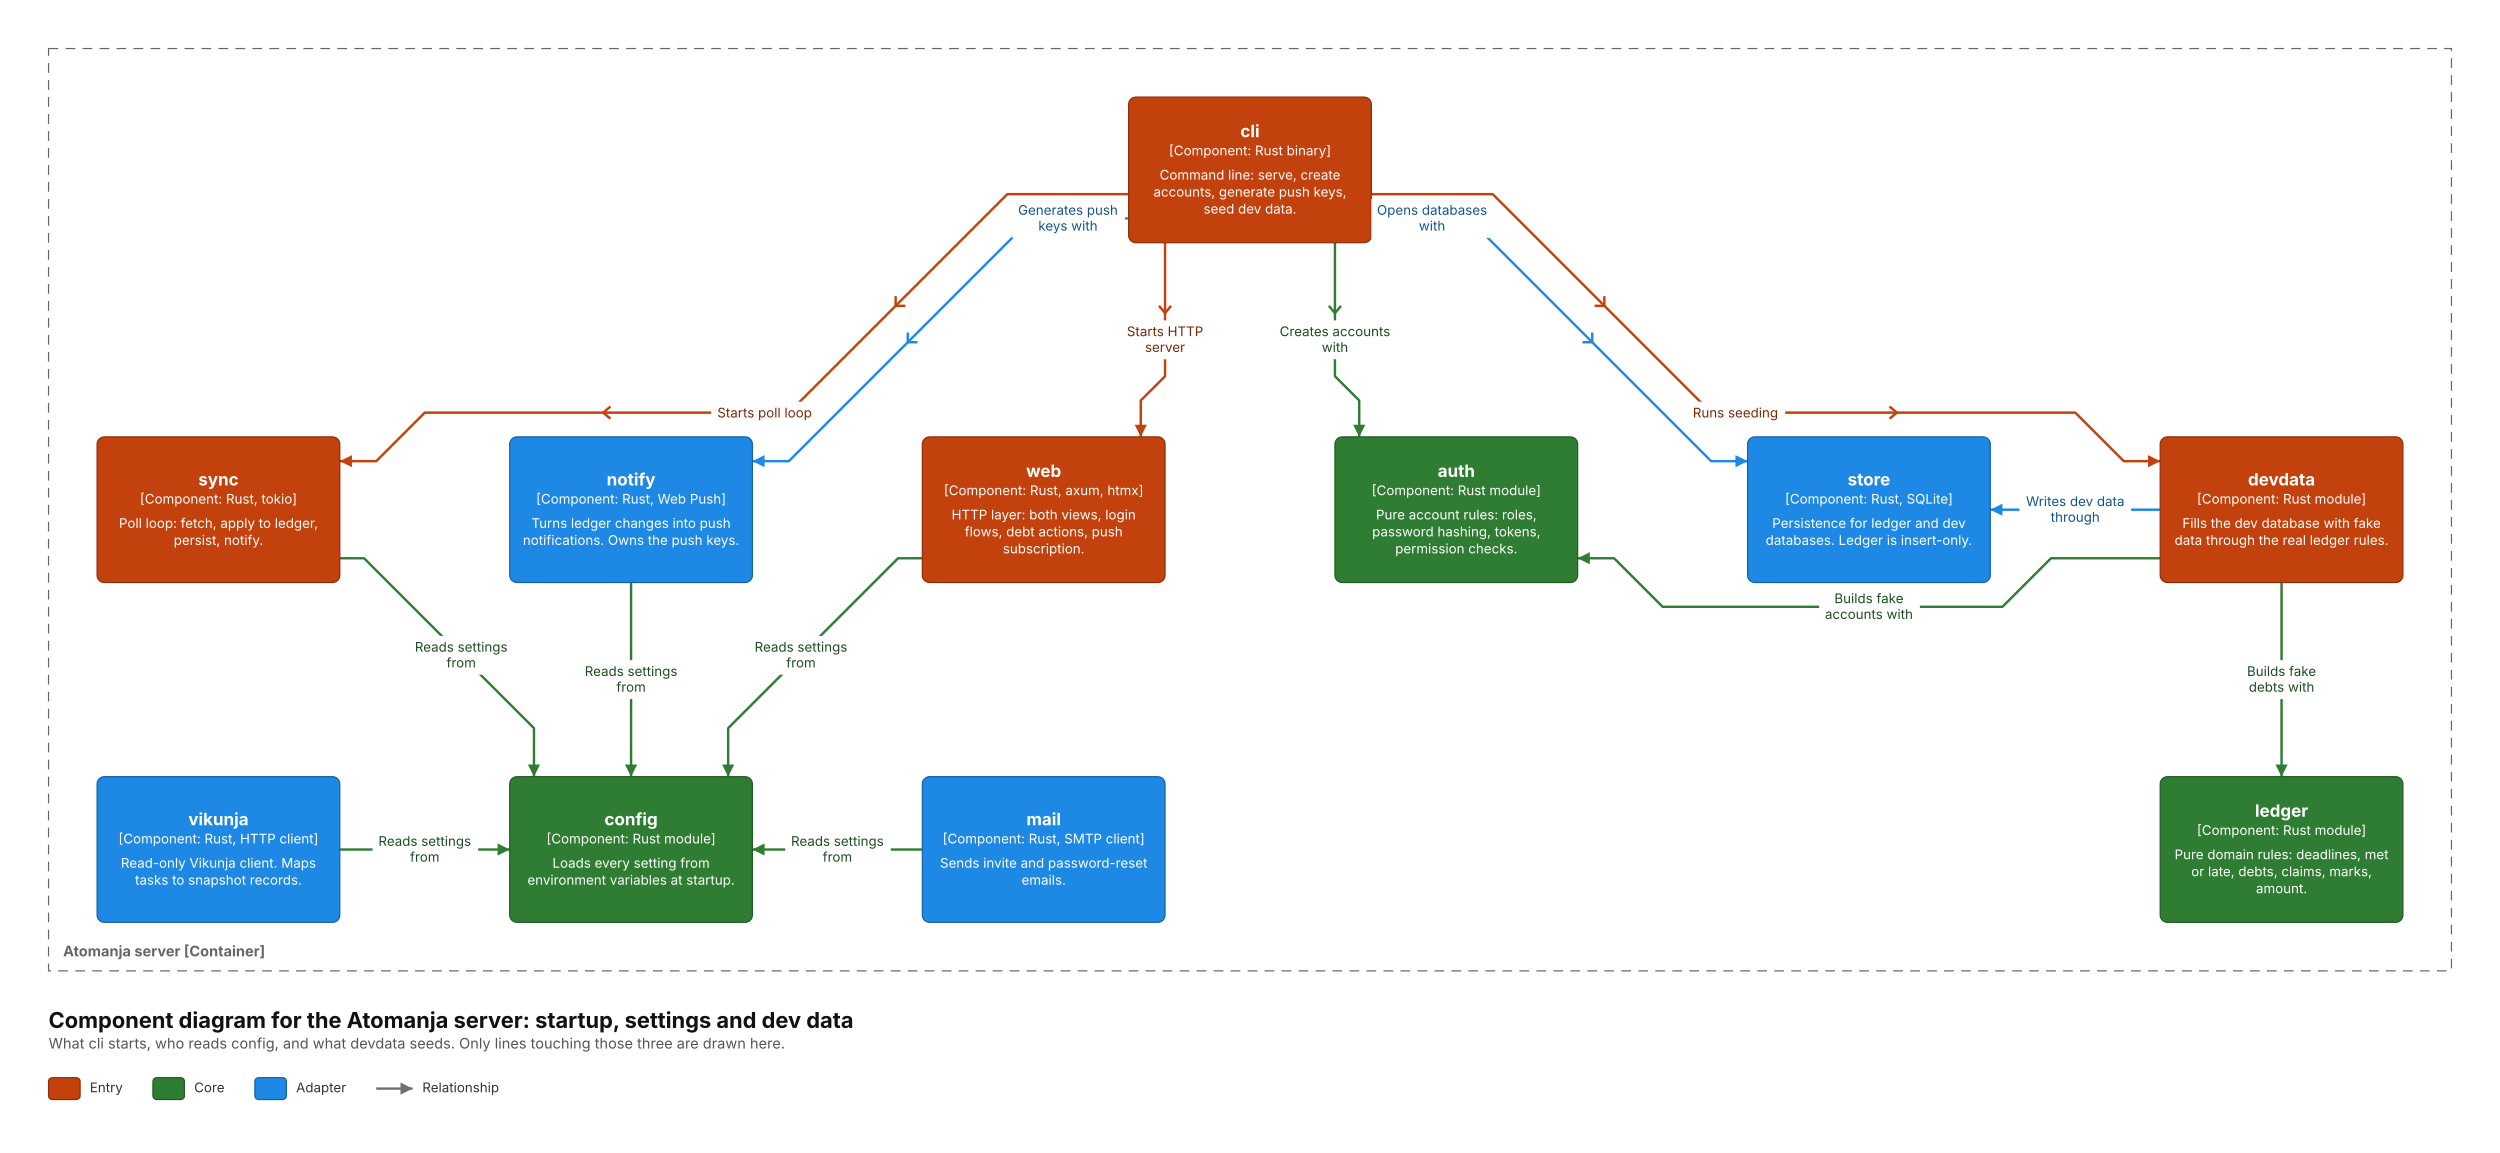
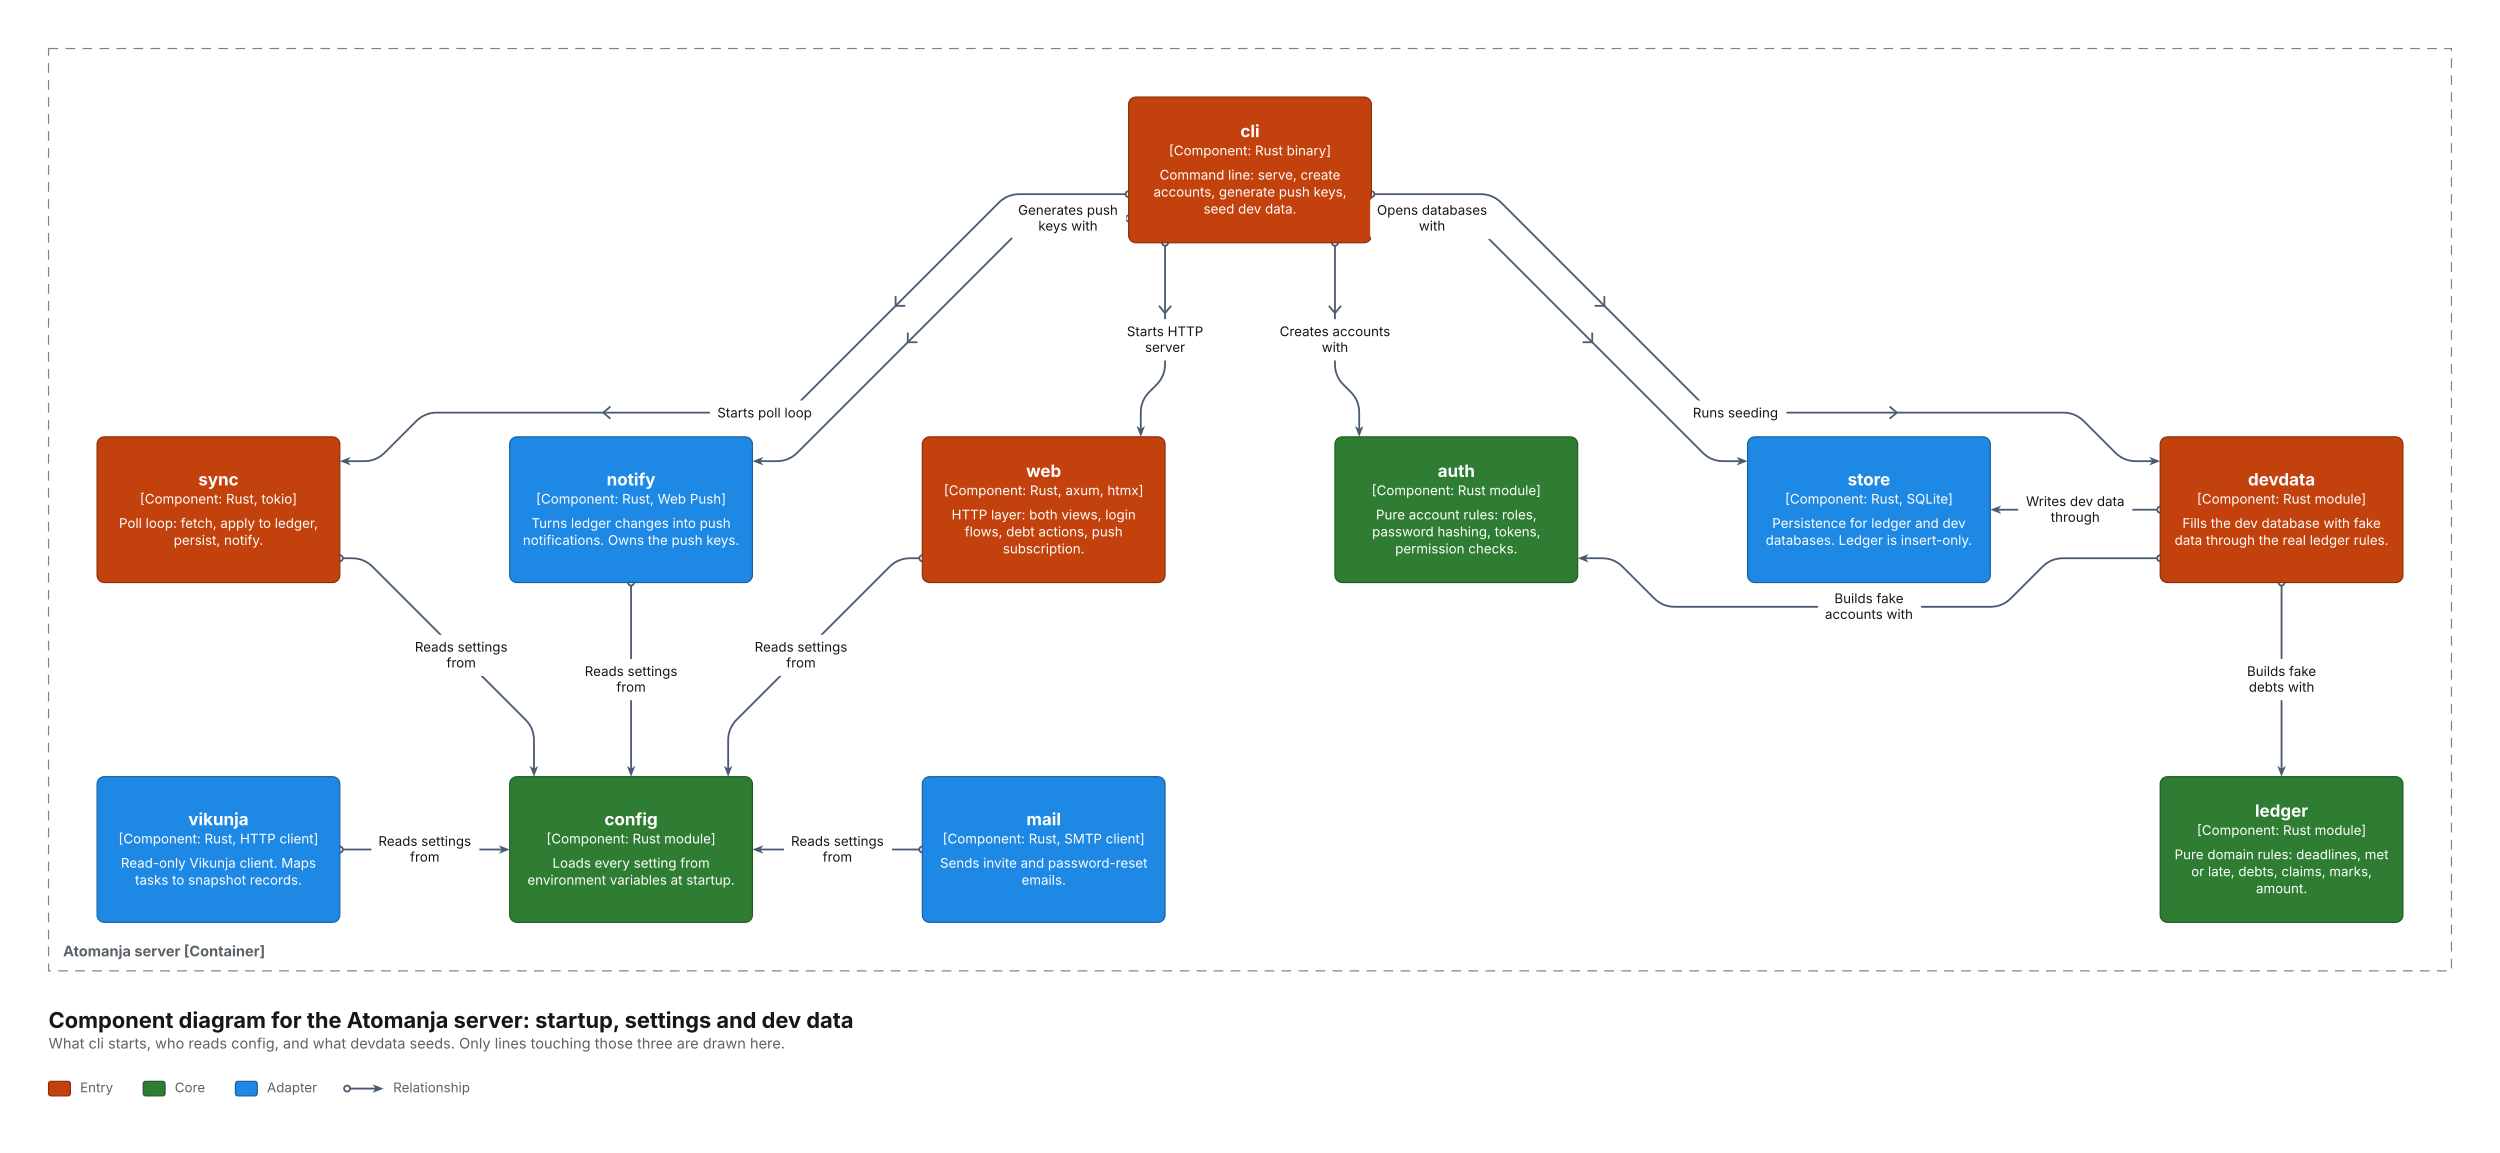
<svg xmlns="http://www.w3.org/2000/svg" viewBox="20 60 2060 950" width="2060" height="950" xml:space="preserve">
  <rect x="20" y="60" width="2060" height="950" fill="#ffffff" />
  <g class="boundary">
-     <rect x="60" y="100" width="1980" height="760" fill="none" stroke="#666666" stroke-width="1" stroke-dasharray="8 6" />
-     <text x="72" y="848" font-family="Inter, sans-serif" font-size="12" font-weight="bold" fill="#666666" text-anchor="start">Atomanja server [Container]</text>
-   </g>
-   <g class="line">
-     <path d="M980,260 L980,370 L960,390 L960,420" fill="none" stroke="#c2410c" stroke-width="2" stroke-linejoin="round" />
-     <path d="M975,312 L980,318 L985,312" fill="none" stroke="#c2410c" stroke-width="2" stroke-linejoin="round" />
-     <path d="M960,420 L955,410 L965,410 Z" fill="#c2410c" />
-   </g>
-   <g class="line">
-     <path d="M950,220 L850,220 L670,400 L370,400 L330,440 L300,440" fill="none" stroke="#c2410c" stroke-width="2" stroke-linejoin="round" />
-     <path d="M758,304 L758,312 L766,312" fill="none" stroke="#c2410c" stroke-width="2" stroke-linejoin="round" />
-     <path d="M523,395 L517,400 L523,405" fill="none" stroke="#c2410c" stroke-width="2" stroke-linejoin="round" />
-     <path d="M300,440 L310,435 L310,445 Z" fill="#c2410c" />
-   </g>
-   <g class="line">
-     <path d="M1150,220 L1250,220 L1430,400 L1730,400 L1770,440 L1800,440" fill="none" stroke="#c2410c" stroke-width="2" stroke-linejoin="round" />
-     <path d="M1334,312 L1342,312 L1342,304" fill="none" stroke="#c2410c" stroke-width="2" stroke-linejoin="round" />
-     <path d="M1577,405 L1583,400 L1577,395" fill="none" stroke="#c2410c" stroke-width="2" stroke-linejoin="round" />
-     <path d="M1800,440 L1790,445 L1790,435 Z" fill="#c2410c" />
-   </g>
-   <g class="line">
-     <path d="M1150,240 L1230,240 L1430,440 L1460,440" fill="none" stroke="#1e88e5" stroke-width="2" stroke-linejoin="round" />
-     <path d="M1324,342 L1332,342 L1332,334" fill="none" stroke="#1e88e5" stroke-width="2" stroke-linejoin="round" />
-     <path d="M1460,440 L1450,445 L1450,435 Z" fill="#1e88e5" />
-   </g>
-   <g class="line">
-     <path d="M1120,260 L1120,370 L1140,390 L1140,420" fill="none" stroke="#2e7d32" stroke-width="2" stroke-linejoin="round" />
-     <path d="M1115,312 L1120,318 L1125,312" fill="none" stroke="#2e7d32" stroke-width="2" stroke-linejoin="round" />
-     <path d="M1140,420 L1135,410 L1145,410 Z" fill="#2e7d32" />
-   </g>
-   <g class="line">
-     <path d="M950,240 L870,240 L670,440 L640,440" fill="none" stroke="#1e88e5" stroke-width="2" stroke-linejoin="round" />
-     <path d="M768,334 L768,342 L776,342" fill="none" stroke="#1e88e5" stroke-width="2" stroke-linejoin="round" />
-     <path d="M640,440 L650,435 L650,445 Z" fill="#1e88e5" />
-   </g>
-   <g class="line">
-     <path d="M780,520 L760,520 L620,660 L620,700" fill="none" stroke="#2e7d32" stroke-width="2" stroke-linejoin="round" />
-     <path d="M620,700 L615,690 L625,690 Z" fill="#2e7d32" />
-   </g>
-   <g class="line">
-     <path d="M300,520 L320,520 L460,660 L460,700" fill="none" stroke="#2e7d32" stroke-width="2" stroke-linejoin="round" />
-     <path d="M460,700 L455,690 L465,690 Z" fill="#2e7d32" />
-   </g>
-   <g class="line">
-     <path d="M1900,540 L1900,700" fill="none" stroke="#2e7d32" stroke-width="2" stroke-linejoin="round" />
-     <path d="M1900,700 L1895,690 L1905,690 Z" fill="#2e7d32" />
-   </g>
-   <g class="line">
-     <path d="M1800,520 L1710,520 L1670,560 L1390,560 L1350,520 L1320,520" fill="none" stroke="#2e7d32" stroke-width="2" stroke-linejoin="round" />
-     <path d="M1320,520 L1330,515 L1330,525 Z" fill="#2e7d32" />
-   </g>
-   <g class="line">
-     <path d="M1800,480 L1660,480" fill="none" stroke="#1e88e5" stroke-width="2" stroke-linejoin="round" />
-     <path d="M1660,480 L1670,475 L1670,485 Z" fill="#1e88e5" />
-   </g>
-   <g class="line">
-     <path d="M300,760 L440,760" fill="none" stroke="#2e7d32" stroke-width="2" stroke-linejoin="round" />
-     <path d="M440,760 L430,765 L430,755 Z" fill="#2e7d32" />
-   </g>
-   <g class="line">
-     <path d="M540,540 L540,700" fill="none" stroke="#2e7d32" stroke-width="2" stroke-linejoin="round" />
-     <path d="M540,700 L535,690 L545,690 Z" fill="#2e7d32" />
-   </g>
-   <g class="line">
-     <path d="M780,760 L640,760" fill="none" stroke="#2e7d32" stroke-width="2" stroke-linejoin="round" />
-     <path d="M640,760 L650,755 L650,765 Z" fill="#2e7d32" />
+     <rect x="60" y="100" width="1980" height="760" fill="none" stroke="#7b848b" stroke-width="1" stroke-dasharray="8 6" />
+     <text x="72" y="848" font-family="Inter, sans-serif" font-size="12" font-weight="bold" fill="#5a6268" text-anchor="start">Atomanja server [Container]</text>
+   </g>
+   <g class="line">
+     <path d="M980 260 L980 360 Q980 370 972.9 377.1 L967.1 382.9 Q960 390 960 400 L960 414" fill="none" stroke="#4a5a70" stroke-width="1.5" stroke-linejoin="round" />
+     <path d="M975,312 L980,318 L985,312" fill="none" stroke="#4a5a70" stroke-width="1.5" stroke-linejoin="round" />
+     <path d="M960 420 L956.5 411 L960 413.5 L963.5 411 Z" fill="#4a5a70" />
+     <circle cx="980" cy="260" r="2.5" fill="#ffffff" stroke="#4a5a70" stroke-width="1.5" />
+   </g>
+   <g class="line">
+     <path d="M950 220 L860 220 Q850 220 842.9 227.1 L677.1 392.9 Q670 400 660 400 L380 400 Q370 400 362.9 407.1 L337.1 432.9 Q330 440 320 440 L306 440" fill="none" stroke="#4a5a70" stroke-width="1.5" stroke-linejoin="round" />
+     <path d="M758,304 L758,312 L766,312" fill="none" stroke="#4a5a70" stroke-width="1.5" stroke-linejoin="round" />
+     <path d="M523,395 L517,400 L523,405" fill="none" stroke="#4a5a70" stroke-width="1.5" stroke-linejoin="round" />
+     <path d="M300 440 L309 436.5 L306.5 440 L309 443.5 Z" fill="#4a5a70" />
+     <circle cx="950" cy="220" r="2.5" fill="#ffffff" stroke="#4a5a70" stroke-width="1.5" />
+   </g>
+   <g class="line">
+     <path d="M1150 220 L1240 220 Q1250 220 1257.1 227.1 L1422.9 392.9 Q1430 400 1440 400 L1720 400 Q1730 400 1737.1 407.1 L1762.9 432.9 Q1770 440 1780 440 L1794 440" fill="none" stroke="#4a5a70" stroke-width="1.5" stroke-linejoin="round" />
+     <path d="M1334,312 L1342,312 L1342,304" fill="none" stroke="#4a5a70" stroke-width="1.5" stroke-linejoin="round" />
+     <path d="M1577,405 L1583,400 L1577,395" fill="none" stroke="#4a5a70" stroke-width="1.5" stroke-linejoin="round" />
+     <path d="M1800 440 L1791 443.5 L1793.5 440 L1791 436.5 Z" fill="#4a5a70" />
+     <circle cx="1150" cy="220" r="2.5" fill="#ffffff" stroke="#4a5a70" stroke-width="1.5" />
+   </g>
+   <g class="line">
+     <path d="M1150 240 L1220 240 Q1230 240 1237.1 247.1 L1422.9 432.9 Q1430 440 1440 440 L1454 440" fill="none" stroke="#4a5a70" stroke-width="1.5" stroke-linejoin="round" />
+     <path d="M1324,342 L1332,342 L1332,334" fill="none" stroke="#4a5a70" stroke-width="1.5" stroke-linejoin="round" />
+     <path d="M1460 440 L1451 443.5 L1453.5 440 L1451 436.5 Z" fill="#4a5a70" />
+     <circle cx="1150" cy="240" r="2.5" fill="#ffffff" stroke="#4a5a70" stroke-width="1.5" />
+   </g>
+   <g class="line">
+     <path d="M1120 260 L1120 360 Q1120 370 1127.1 377.1 L1132.9 382.9 Q1140 390 1140 400 L1140 414" fill="none" stroke="#4a5a70" stroke-width="1.5" stroke-linejoin="round" />
+     <path d="M1115,312 L1120,318 L1125,312" fill="none" stroke="#4a5a70" stroke-width="1.5" stroke-linejoin="round" />
+     <path d="M1140 420 L1136.5 411 L1140 413.5 L1143.5 411 Z" fill="#4a5a70" />
+     <circle cx="1120" cy="260" r="2.5" fill="#ffffff" stroke="#4a5a70" stroke-width="1.5" />
+   </g>
+   <g class="line">
+     <path d="M950 240 L880 240 Q870 240 862.9 247.1 L677.1 432.9 Q670 440 660 440 L646 440" fill="none" stroke="#4a5a70" stroke-width="1.5" stroke-linejoin="round" />
+     <path d="M768,334 L768,342 L776,342" fill="none" stroke="#4a5a70" stroke-width="1.5" stroke-linejoin="round" />
+     <path d="M640 440 L649 436.5 L646.5 440 L649 443.5 Z" fill="#4a5a70" />
+     <circle cx="950" cy="240" r="2.5" fill="#ffffff" stroke="#4a5a70" stroke-width="1.5" />
+   </g>
+   <g class="line">
+     <path d="M780 520 L770 520 Q760 520 752.9 527.1 L627.1 652.9 Q620 660 620 670 L620 694" fill="none" stroke="#4a5a70" stroke-width="1.5" stroke-linejoin="round" />
+     <path d="M620 700 L616.5 691 L620 693.5 L623.5 691 Z" fill="#4a5a70" />
+     <circle cx="780" cy="520" r="2.5" fill="#ffffff" stroke="#4a5a70" stroke-width="1.5" />
+   </g>
+   <g class="line">
+     <path d="M300 520 L310 520 Q320 520 327.1 527.1 L452.9 652.9 Q460 660 460 670 L460 694" fill="none" stroke="#4a5a70" stroke-width="1.5" stroke-linejoin="round" />
+     <path d="M460 700 L456.5 691 L460 693.5 L463.5 691 Z" fill="#4a5a70" />
+     <circle cx="300" cy="520" r="2.5" fill="#ffffff" stroke="#4a5a70" stroke-width="1.5" />
+   </g>
+   <g class="line">
+     <path d="M1900 540 L1900 694" fill="none" stroke="#4a5a70" stroke-width="1.5" stroke-linejoin="round" />
+     <path d="M1900 700 L1896.5 691 L1900 693.5 L1903.5 691 Z" fill="#4a5a70" />
+     <circle cx="1900" cy="540" r="2.5" fill="#ffffff" stroke="#4a5a70" stroke-width="1.5" />
+   </g>
+   <g class="line">
+     <path d="M1800 520 L1720 520 Q1710 520 1702.9 527.1 L1677.1 552.9 Q1670 560 1660 560 L1400 560 Q1390 560 1382.9 552.9 L1357.1 527.1 Q1350 520 1340 520 L1326 520" fill="none" stroke="#4a5a70" stroke-width="1.5" stroke-linejoin="round" />
+     <path d="M1320 520 L1329 516.5 L1326.5 520 L1329 523.5 Z" fill="#4a5a70" />
+     <circle cx="1800" cy="520" r="2.5" fill="#ffffff" stroke="#4a5a70" stroke-width="1.5" />
+   </g>
+   <g class="line">
+     <path d="M1800 480 L1666 480" fill="none" stroke="#4a5a70" stroke-width="1.5" stroke-linejoin="round" />
+     <path d="M1660 480 L1669 476.5 L1666.5 480 L1669 483.5 Z" fill="#4a5a70" />
+     <circle cx="1800" cy="480" r="2.5" fill="#ffffff" stroke="#4a5a70" stroke-width="1.5" />
+   </g>
+   <g class="line">
+     <path d="M300 760 L434 760" fill="none" stroke="#4a5a70" stroke-width="1.5" stroke-linejoin="round" />
+     <path d="M440 760 L431 763.5 L433.5 760 L431 756.5 Z" fill="#4a5a70" />
+     <circle cx="300" cy="760" r="2.5" fill="#ffffff" stroke="#4a5a70" stroke-width="1.5" />
+   </g>
+   <g class="line">
+     <path d="M540 540 L540 694" fill="none" stroke="#4a5a70" stroke-width="1.5" stroke-linejoin="round" />
+     <path d="M540 700 L536.5 691 L540 693.5 L543.5 691 Z" fill="#4a5a70" />
+     <circle cx="540" cy="540" r="2.5" fill="#ffffff" stroke="#4a5a70" stroke-width="1.5" />
+   </g>
+   <g class="line">
+     <path d="M780 760 L646 760" fill="none" stroke="#4a5a70" stroke-width="1.5" stroke-linejoin="round" />
+     <path d="M640 760 L649 756.5 L646.5 760 L649 763.5 Z" fill="#4a5a70" />
+     <circle cx="780" cy="760" r="2.5" fill="#ffffff" stroke="#4a5a70" stroke-width="1.5" />
  </g>
  <g class="box">
    <rect x="950" y="140" width="200" height="120" rx="6" fill="#c2410c" stroke="#8b2e08" stroke-width="1" />
    <text x="1050" y="173" font-family="Inter, sans-serif" font-size="14" font-weight="bold" fill="#ffffff" text-anchor="middle">cli</text>
    <text x="1050" y="188" font-family="Inter, sans-serif" font-size="11" fill="#ffffff" text-anchor="middle">[Component: Rust binary]</text>
    <text x="1050" y="208" font-family="Inter, sans-serif" font-size="11" fill="#ffffff" text-anchor="middle">Command line: serve, create</text>
    <text x="1050" y="222" font-family="Inter, sans-serif" font-size="11" fill="#ffffff" text-anchor="middle">accounts, generate push keys,</text>
    <text x="1050" y="236" font-family="Inter, sans-serif" font-size="11" fill="#ffffff" text-anchor="middle">seed dev data.</text>
  </g>
  <g class="box">
    <rect x="780" y="420" width="200" height="120" rx="6" fill="#c2410c" stroke="#8b2e08" stroke-width="1" />
    <text x="880" y="453" font-family="Inter, sans-serif" font-size="14" font-weight="bold" fill="#ffffff" text-anchor="middle">web</text>
    <text x="880" y="468" font-family="Inter, sans-serif" font-size="11" fill="#ffffff" text-anchor="middle">[Component: Rust, axum, htmx]</text>
    <text x="880" y="488" font-family="Inter, sans-serif" font-size="11" fill="#ffffff" text-anchor="middle">HTTP layer: both views, login</text>
    <text x="880" y="502" font-family="Inter, sans-serif" font-size="11" fill="#ffffff" text-anchor="middle">flows, debt actions, push</text>
    <text x="880" y="516" font-family="Inter, sans-serif" font-size="11" fill="#ffffff" text-anchor="middle">subscription.</text>
  </g>
  <g class="box">
    <rect x="100" y="420" width="200" height="120" rx="6" fill="#c2410c" stroke="#8b2e08" stroke-width="1" />
    <text x="200" y="460" font-family="Inter, sans-serif" font-size="14" font-weight="bold" fill="#ffffff" text-anchor="middle">sync</text>
    <text x="200" y="475" font-family="Inter, sans-serif" font-size="11" fill="#ffffff" text-anchor="middle">[Component: Rust, tokio]</text>
    <text x="200" y="495" font-family="Inter, sans-serif" font-size="11" fill="#ffffff" text-anchor="middle">Poll loop: fetch, apply to ledger,</text>
    <text x="200" y="509" font-family="Inter, sans-serif" font-size="11" fill="#ffffff" text-anchor="middle">persist, notify.</text>
  </g>
  <g class="box">
    <rect x="1800" y="420" width="200" height="120" rx="6" fill="#c2410c" stroke="#8b2e08" stroke-width="1" />
    <text x="1900" y="460" font-family="Inter, sans-serif" font-size="14" font-weight="bold" fill="#ffffff" text-anchor="middle">devdata</text>
    <text x="1900" y="475" font-family="Inter, sans-serif" font-size="11" fill="#ffffff" text-anchor="middle">[Component: Rust module]</text>
    <text x="1900" y="495" font-family="Inter, sans-serif" font-size="11" fill="#ffffff" text-anchor="middle">Fills the dev database with fake</text>
    <text x="1900" y="509" font-family="Inter, sans-serif" font-size="11" fill="#ffffff" text-anchor="middle">data through the real ledger rules.</text>
  </g>
  <g class="box">
    <rect x="1800" y="700" width="200" height="120" rx="6" fill="#2e7d32" stroke="#215a24" stroke-width="1" />
    <text x="1900" y="733" font-family="Inter, sans-serif" font-size="14" font-weight="bold" fill="#ffffff" text-anchor="middle">ledger</text>
    <text x="1900" y="748" font-family="Inter, sans-serif" font-size="11" fill="#ffffff" text-anchor="middle">[Component: Rust module]</text>
    <text x="1900" y="768" font-family="Inter, sans-serif" font-size="11" fill="#ffffff" text-anchor="middle">Pure domain rules: deadlines, met</text>
    <text x="1900" y="782" font-family="Inter, sans-serif" font-size="11" fill="#ffffff" text-anchor="middle">or late, debts, claims, marks,</text>
    <text x="1900" y="796" font-family="Inter, sans-serif" font-size="11" fill="#ffffff" text-anchor="middle">amount.</text>
  </g>
  <g class="box">
    <rect x="1120" y="420" width="200" height="120" rx="6" fill="#2e7d32" stroke="#215a24" stroke-width="1" />
    <text x="1220" y="453" font-family="Inter, sans-serif" font-size="14" font-weight="bold" fill="#ffffff" text-anchor="middle">auth</text>
    <text x="1220" y="468" font-family="Inter, sans-serif" font-size="11" fill="#ffffff" text-anchor="middle">[Component: Rust module]</text>
    <text x="1220" y="488" font-family="Inter, sans-serif" font-size="11" fill="#ffffff" text-anchor="middle">Pure account rules: roles,</text>
    <text x="1220" y="502" font-family="Inter, sans-serif" font-size="11" fill="#ffffff" text-anchor="middle">password hashing, tokens,</text>
    <text x="1220" y="516" font-family="Inter, sans-serif" font-size="11" fill="#ffffff" text-anchor="middle">permission checks.</text>
  </g>
  <g class="box">
    <rect x="440" y="700" width="200" height="120" rx="6" fill="#2e7d32" stroke="#215a24" stroke-width="1" />
    <text x="540" y="740" font-family="Inter, sans-serif" font-size="14" font-weight="bold" fill="#ffffff" text-anchor="middle">config</text>
    <text x="540" y="755" font-family="Inter, sans-serif" font-size="11" fill="#ffffff" text-anchor="middle">[Component: Rust module]</text>
    <text x="540" y="775" font-family="Inter, sans-serif" font-size="11" fill="#ffffff" text-anchor="middle">Loads every setting from</text>
    <text x="540" y="789" font-family="Inter, sans-serif" font-size="11" fill="#ffffff" text-anchor="middle">environment variables at startup.</text>
  </g>
  <g class="box">
    <rect x="100" y="700" width="200" height="120" rx="6" fill="#1e88e5" stroke="#1561a4" stroke-width="1" />
    <text x="200" y="740" font-family="Inter, sans-serif" font-size="14" font-weight="bold" fill="#ffffff" text-anchor="middle">vikunja</text>
    <text x="200" y="755" font-family="Inter, sans-serif" font-size="11" fill="#ffffff" text-anchor="middle">[Component: Rust, HTTP client]</text>
    <text x="200" y="775" font-family="Inter, sans-serif" font-size="11" fill="#ffffff" text-anchor="middle">Read-only Vikunja client. Maps</text>
    <text x="200" y="789" font-family="Inter, sans-serif" font-size="11" fill="#ffffff" text-anchor="middle">tasks to snapshot records.</text>
  </g>
  <g class="box">
    <rect x="440" y="420" width="200" height="120" rx="6" fill="#1e88e5" stroke="#1561a4" stroke-width="1" />
    <text x="540" y="460" font-family="Inter, sans-serif" font-size="14" font-weight="bold" fill="#ffffff" text-anchor="middle">notify</text>
    <text x="540" y="475" font-family="Inter, sans-serif" font-size="11" fill="#ffffff" text-anchor="middle">[Component: Rust, Web Push]</text>
    <text x="540" y="495" font-family="Inter, sans-serif" font-size="11" fill="#ffffff" text-anchor="middle">Turns ledger changes into push</text>
    <text x="540" y="509" font-family="Inter, sans-serif" font-size="11" fill="#ffffff" text-anchor="middle">notifications. Owns the push keys.</text>
  </g>
  <g class="box">
    <rect x="780" y="700" width="200" height="120" rx="6" fill="#1e88e5" stroke="#1561a4" stroke-width="1" />
    <text x="880" y="740" font-family="Inter, sans-serif" font-size="14" font-weight="bold" fill="#ffffff" text-anchor="middle">mail</text>
    <text x="880" y="755" font-family="Inter, sans-serif" font-size="11" fill="#ffffff" text-anchor="middle">[Component: Rust, SMTP client]</text>
    <text x="880" y="775" font-family="Inter, sans-serif" font-size="11" fill="#ffffff" text-anchor="middle">Sends invite and password-reset</text>
    <text x="880" y="789" font-family="Inter, sans-serif" font-size="11" fill="#ffffff" text-anchor="middle">emails.</text>
  </g>
  <g class="box">
    <rect x="1460" y="420" width="200" height="120" rx="6" fill="#1e88e5" stroke="#1561a4" stroke-width="1" />
    <text x="1560" y="460" font-family="Inter, sans-serif" font-size="14" font-weight="bold" fill="#ffffff" text-anchor="middle">store</text>
    <text x="1560" y="475" font-family="Inter, sans-serif" font-size="11" fill="#ffffff" text-anchor="middle">[Component: Rust, SQLite]</text>
    <text x="1560" y="495" font-family="Inter, sans-serif" font-size="11" fill="#ffffff" text-anchor="middle">Persistence for ledger and dev</text>
    <text x="1560" y="509" font-family="Inter, sans-serif" font-size="11" fill="#ffffff" text-anchor="middle">databases. Ledger is insert-only.</text>
  </g>
  <g class="label">
-     <rect x="944" y="324" width="73" height="32" fill="#ffffff" />
-     <text x="980" y="337" font-family="Inter, sans-serif" font-size="11" fill="#782807" text-anchor="middle">Starts HTTP</text>
-     <text x="980" y="350" font-family="Inter, sans-serif" font-size="11" fill="#782807" text-anchor="middle">server</text>
-   </g>
-   <g class="label">
-     <rect x="606" y="391" width="88" height="19" fill="#ffffff" />
-     <text x="650" y="404" font-family="Inter, sans-serif" font-size="11" fill="#782807" text-anchor="middle">Starts poll loop</text>
-   </g>
-   <g class="label">
-     <rect x="1410" y="391" width="81" height="19" fill="#ffffff" />
-     <text x="1450" y="404" font-family="Inter, sans-serif" font-size="11" fill="#782807" text-anchor="middle">Runs seeding</text>
-   </g>
-   <g class="label">
-     <rect x="1150" y="224" width="101" height="32" fill="#ffffff" />
-     <text x="1200" y="237" font-family="Inter, sans-serif" font-size="11" fill="#12548d" text-anchor="middle">Opens databases</text>
-     <text x="1200" y="250" font-family="Inter, sans-serif" font-size="11" fill="#12548d" text-anchor="middle">with</text>
-   </g>
-   <g class="label">
-     <rect x="1069" y="324" width="102" height="32" fill="#ffffff" />
-     <text x="1120" y="337" font-family="Inter, sans-serif" font-size="11" fill="#1c4d1f" text-anchor="middle">Creates accounts</text>
-     <text x="1120" y="350" font-family="Inter, sans-serif" font-size="11" fill="#1c4d1f" text-anchor="middle">with</text>
-   </g>
-   <g class="label">
-     <rect x="854" y="224" width="93" height="32" fill="#ffffff" />
-     <text x="900" y="237" font-family="Inter, sans-serif" font-size="11" fill="#12548d" text-anchor="middle">Generates push</text>
-     <text x="900" y="250" font-family="Inter, sans-serif" font-size="11" fill="#12548d" text-anchor="middle">keys with</text>
-   </g>
-   <g class="label">
-     <rect x="637" y="584" width="87" height="32" fill="#ffffff" />
-     <text x="680" y="597" font-family="Inter, sans-serif" font-size="11" fill="#1c4d1f" text-anchor="middle">Reads settings</text>
-     <text x="680" y="610" font-family="Inter, sans-serif" font-size="11" fill="#1c4d1f" text-anchor="middle">from</text>
-   </g>
-   <g class="label">
-     <rect x="357" y="584" width="87" height="32" fill="#ffffff" />
-     <text x="400" y="597" font-family="Inter, sans-serif" font-size="11" fill="#1c4d1f" text-anchor="middle">Reads settings</text>
-     <text x="400" y="610" font-family="Inter, sans-serif" font-size="11" fill="#1c4d1f" text-anchor="middle">from</text>
-   </g>
-   <g class="label">
-     <rect x="1866" y="604" width="68" height="32" fill="#ffffff" />
-     <text x="1900" y="617" font-family="Inter, sans-serif" font-size="11" fill="#1c4d1f" text-anchor="middle">Builds fake</text>
-     <text x="1900" y="630" font-family="Inter, sans-serif" font-size="11" fill="#1c4d1f" text-anchor="middle">debts with</text>
-   </g>
-   <g class="label">
-     <rect x="1519" y="544" width="83" height="32" fill="#ffffff" />
-     <text x="1560" y="557" font-family="Inter, sans-serif" font-size="11" fill="#1c4d1f" text-anchor="middle">Builds fake</text>
-     <text x="1560" y="570" font-family="Inter, sans-serif" font-size="11" fill="#1c4d1f" text-anchor="middle">accounts with</text>
-   </g>
-   <g class="label">
-     <rect x="1684" y="464" width="92" height="32" fill="#ffffff" />
-     <text x="1730" y="477" font-family="Inter, sans-serif" font-size="11" fill="#12548d" text-anchor="middle">Writes dev data</text>
-     <text x="1730" y="490" font-family="Inter, sans-serif" font-size="11" fill="#12548d" text-anchor="middle">through</text>
-   </g>
-   <g class="label">
-     <rect x="327" y="744" width="87" height="32" fill="#ffffff" />
-     <text x="370" y="757" font-family="Inter, sans-serif" font-size="11" fill="#1c4d1f" text-anchor="middle">Reads settings</text>
-     <text x="370" y="770" font-family="Inter, sans-serif" font-size="11" fill="#1c4d1f" text-anchor="middle">from</text>
-   </g>
-   <g class="label">
-     <rect x="497" y="604" width="87" height="32" fill="#ffffff" />
-     <text x="540" y="617" font-family="Inter, sans-serif" font-size="11" fill="#1c4d1f" text-anchor="middle">Reads settings</text>
-     <text x="540" y="630" font-family="Inter, sans-serif" font-size="11" fill="#1c4d1f" text-anchor="middle">from</text>
-   </g>
-   <g class="label">
-     <rect x="667" y="744" width="87" height="32" fill="#ffffff" />
-     <text x="710" y="757" font-family="Inter, sans-serif" font-size="11" fill="#1c4d1f" text-anchor="middle">Reads settings</text>
-     <text x="710" y="770" font-family="Inter, sans-serif" font-size="11" fill="#1c4d1f" text-anchor="middle">from</text>
+     <rect x="943" y="323" width="75" height="34" rx="3" fill="#ffffff" />
+     <text x="980" y="337" font-family="Inter, sans-serif" font-size="11" fill="#14171a" text-anchor="middle">Starts HTTP</text>
+     <text x="980" y="350" font-family="Inter, sans-serif" font-size="11" fill="#14171a" text-anchor="middle">server</text>
+   </g>
+   <g class="label">
+     <rect x="605" y="390" width="90" height="21" rx="3" fill="#ffffff" />
+     <text x="650" y="404" font-family="Inter, sans-serif" font-size="11" fill="#14171a" text-anchor="middle">Starts poll loop</text>
+   </g>
+   <g class="label">
+     <rect x="1409" y="390" width="83" height="21" rx="3" fill="#ffffff" />
+     <text x="1450" y="404" font-family="Inter, sans-serif" font-size="11" fill="#14171a" text-anchor="middle">Runs seeding</text>
+   </g>
+   <g class="label">
+     <rect x="1149" y="223" width="103" height="34" rx="3" fill="#ffffff" />
+     <text x="1200" y="237" font-family="Inter, sans-serif" font-size="11" fill="#14171a" text-anchor="middle">Opens databases</text>
+     <text x="1200" y="250" font-family="Inter, sans-serif" font-size="11" fill="#14171a" text-anchor="middle">with</text>
+   </g>
+   <g class="label">
+     <rect x="1068" y="323" width="104" height="34" rx="3" fill="#ffffff" />
+     <text x="1120" y="337" font-family="Inter, sans-serif" font-size="11" fill="#14171a" text-anchor="middle">Creates accounts</text>
+     <text x="1120" y="350" font-family="Inter, sans-serif" font-size="11" fill="#14171a" text-anchor="middle">with</text>
+   </g>
+   <g class="label">
+     <rect x="853" y="223" width="95" height="34" rx="3" fill="#ffffff" />
+     <text x="900" y="237" font-family="Inter, sans-serif" font-size="11" fill="#14171a" text-anchor="middle">Generates push</text>
+     <text x="900" y="250" font-family="Inter, sans-serif" font-size="11" fill="#14171a" text-anchor="middle">keys with</text>
+   </g>
+   <g class="label">
+     <rect x="636" y="583" width="89" height="34" rx="3" fill="#ffffff" />
+     <text x="680" y="597" font-family="Inter, sans-serif" font-size="11" fill="#14171a" text-anchor="middle">Reads settings</text>
+     <text x="680" y="610" font-family="Inter, sans-serif" font-size="11" fill="#14171a" text-anchor="middle">from</text>
+   </g>
+   <g class="label">
+     <rect x="356" y="583" width="89" height="34" rx="3" fill="#ffffff" />
+     <text x="400" y="597" font-family="Inter, sans-serif" font-size="11" fill="#14171a" text-anchor="middle">Reads settings</text>
+     <text x="400" y="610" font-family="Inter, sans-serif" font-size="11" fill="#14171a" text-anchor="middle">from</text>
+   </g>
+   <g class="label">
+     <rect x="1865" y="603" width="70" height="34" rx="3" fill="#ffffff" />
+     <text x="1900" y="617" font-family="Inter, sans-serif" font-size="11" fill="#14171a" text-anchor="middle">Builds fake</text>
+     <text x="1900" y="630" font-family="Inter, sans-serif" font-size="11" fill="#14171a" text-anchor="middle">debts with</text>
+   </g>
+   <g class="label">
+     <rect x="1518" y="543" width="85" height="34" rx="3" fill="#ffffff" />
+     <text x="1560" y="557" font-family="Inter, sans-serif" font-size="11" fill="#14171a" text-anchor="middle">Builds fake</text>
+     <text x="1560" y="570" font-family="Inter, sans-serif" font-size="11" fill="#14171a" text-anchor="middle">accounts with</text>
+   </g>
+   <g class="label">
+     <rect x="1683" y="463" width="94" height="34" rx="3" fill="#ffffff" />
+     <text x="1730" y="477" font-family="Inter, sans-serif" font-size="11" fill="#14171a" text-anchor="middle">Writes dev data</text>
+     <text x="1730" y="490" font-family="Inter, sans-serif" font-size="11" fill="#14171a" text-anchor="middle">through</text>
+   </g>
+   <g class="label">
+     <rect x="326" y="743" width="89" height="34" rx="3" fill="#ffffff" />
+     <text x="370" y="757" font-family="Inter, sans-serif" font-size="11" fill="#14171a" text-anchor="middle">Reads settings</text>
+     <text x="370" y="770" font-family="Inter, sans-serif" font-size="11" fill="#14171a" text-anchor="middle">from</text>
+   </g>
+   <g class="label">
+     <rect x="496" y="603" width="89" height="34" rx="3" fill="#ffffff" />
+     <text x="540" y="617" font-family="Inter, sans-serif" font-size="11" fill="#14171a" text-anchor="middle">Reads settings</text>
+     <text x="540" y="630" font-family="Inter, sans-serif" font-size="11" fill="#14171a" text-anchor="middle">from</text>
+   </g>
+   <g class="label">
+     <rect x="666" y="743" width="89" height="34" rx="3" fill="#ffffff" />
+     <text x="710" y="757" font-family="Inter, sans-serif" font-size="11" fill="#14171a" text-anchor="middle">Reads settings</text>
+     <text x="710" y="770" font-family="Inter, sans-serif" font-size="11" fill="#14171a" text-anchor="middle">from</text>
  </g>
  <g class="title">
-     <text x="60" y="907" font-family="Inter, sans-serif" font-size="18" font-weight="bold" fill="#111111" text-anchor="start">Component diagram for the Atomanja server: startup, settings and dev data</text>
+     <text x="60" y="907" font-family="Inter, sans-serif" font-size="18" font-weight="bold" fill="#14171a" text-anchor="start">Component diagram for the Atomanja server: startup, settings and dev data</text>
  </g>
  <g class="subtitle">
-     <text x="60" y="924" font-family="Inter, sans-serif" font-size="12" fill="#555555" text-anchor="start">What cli starts, who reads config, and what devdata seeds. Only lines touching those three are drawn here.</text>
-   </g>
-   <g class="key">
-     <rect x="60" y="948" width="26" height="18" rx="3" fill="#c2410c" stroke="#8b2e08" stroke-width="1" />
-     <text x="94" y="960" font-family="Inter, sans-serif" font-size="11" fill="#333333" text-anchor="start">Entry</text>
-   </g>
-   <g class="key">
-     <rect x="146" y="948" width="26" height="18" rx="3" fill="#2e7d32" stroke="#215a24" stroke-width="1" />
-     <text x="180" y="960" font-family="Inter, sans-serif" font-size="11" fill="#333333" text-anchor="start">Core</text>
-   </g>
-   <g class="key">
-     <rect x="230" y="948" width="26" height="18" rx="3" fill="#1e88e5" stroke="#1561a4" stroke-width="1" />
-     <text x="264" y="960" font-family="Inter, sans-serif" font-size="11" fill="#333333" text-anchor="start">Adapter</text>
-   </g>
-   <g class="key">
-     <path d="M330,957 L360,957" fill="none" stroke="#707070" stroke-width="2" stroke-linejoin="round" />
-     <path d="M360,957 L350,962 L350,952 Z" fill="#707070" />
-     <text x="368" y="960" font-family="Inter, sans-serif" font-size="11" fill="#333333" text-anchor="start">Relationship</text>
+     <text x="60" y="924" font-family="Inter, sans-serif" font-size="12" fill="#5a6268" text-anchor="start">What cli starts, who reads config, and what devdata seeds. Only lines touching those three are drawn here.</text>
+   </g>
+   <g class="key">
+     <rect x="60" y="951" width="18" height="12" rx="2" fill="#c2410c" stroke="#8b2e08" stroke-width="1" />
+     <text x="86" y="960" font-family="Inter, sans-serif" font-size="11" fill="#5a6268" text-anchor="start">Entry</text>
+   </g>
+   <g class="key">
+     <rect x="138" y="951" width="18" height="12" rx="2" fill="#2e7d32" stroke="#215a24" stroke-width="1" />
+     <text x="164" y="960" font-family="Inter, sans-serif" font-size="11" fill="#5a6268" text-anchor="start">Core</text>
+   </g>
+   <g class="key">
+     <rect x="214" y="951" width="18" height="12" rx="2" fill="#1e88e5" stroke="#1561a4" stroke-width="1" />
+     <text x="240" y="960" font-family="Inter, sans-serif" font-size="11" fill="#5a6268" text-anchor="start">Adapter</text>
+   </g>
+   <g class="key">
+     <path d="M306 957 L330 957" fill="none" stroke="#4a5a70" stroke-width="1.5" stroke-linejoin="round" />
+     <path d="M336 957 L327 960.5 L329.5 957 L327 953.5 Z" fill="#4a5a70" />
+     <circle cx="306" cy="957" r="2.5" fill="#ffffff" stroke="#4a5a70" stroke-width="1.5" />
+     <text x="344" y="960" font-family="Inter, sans-serif" font-size="11" fill="#5a6268" text-anchor="start">Relationship</text>
  </g>
</svg>
